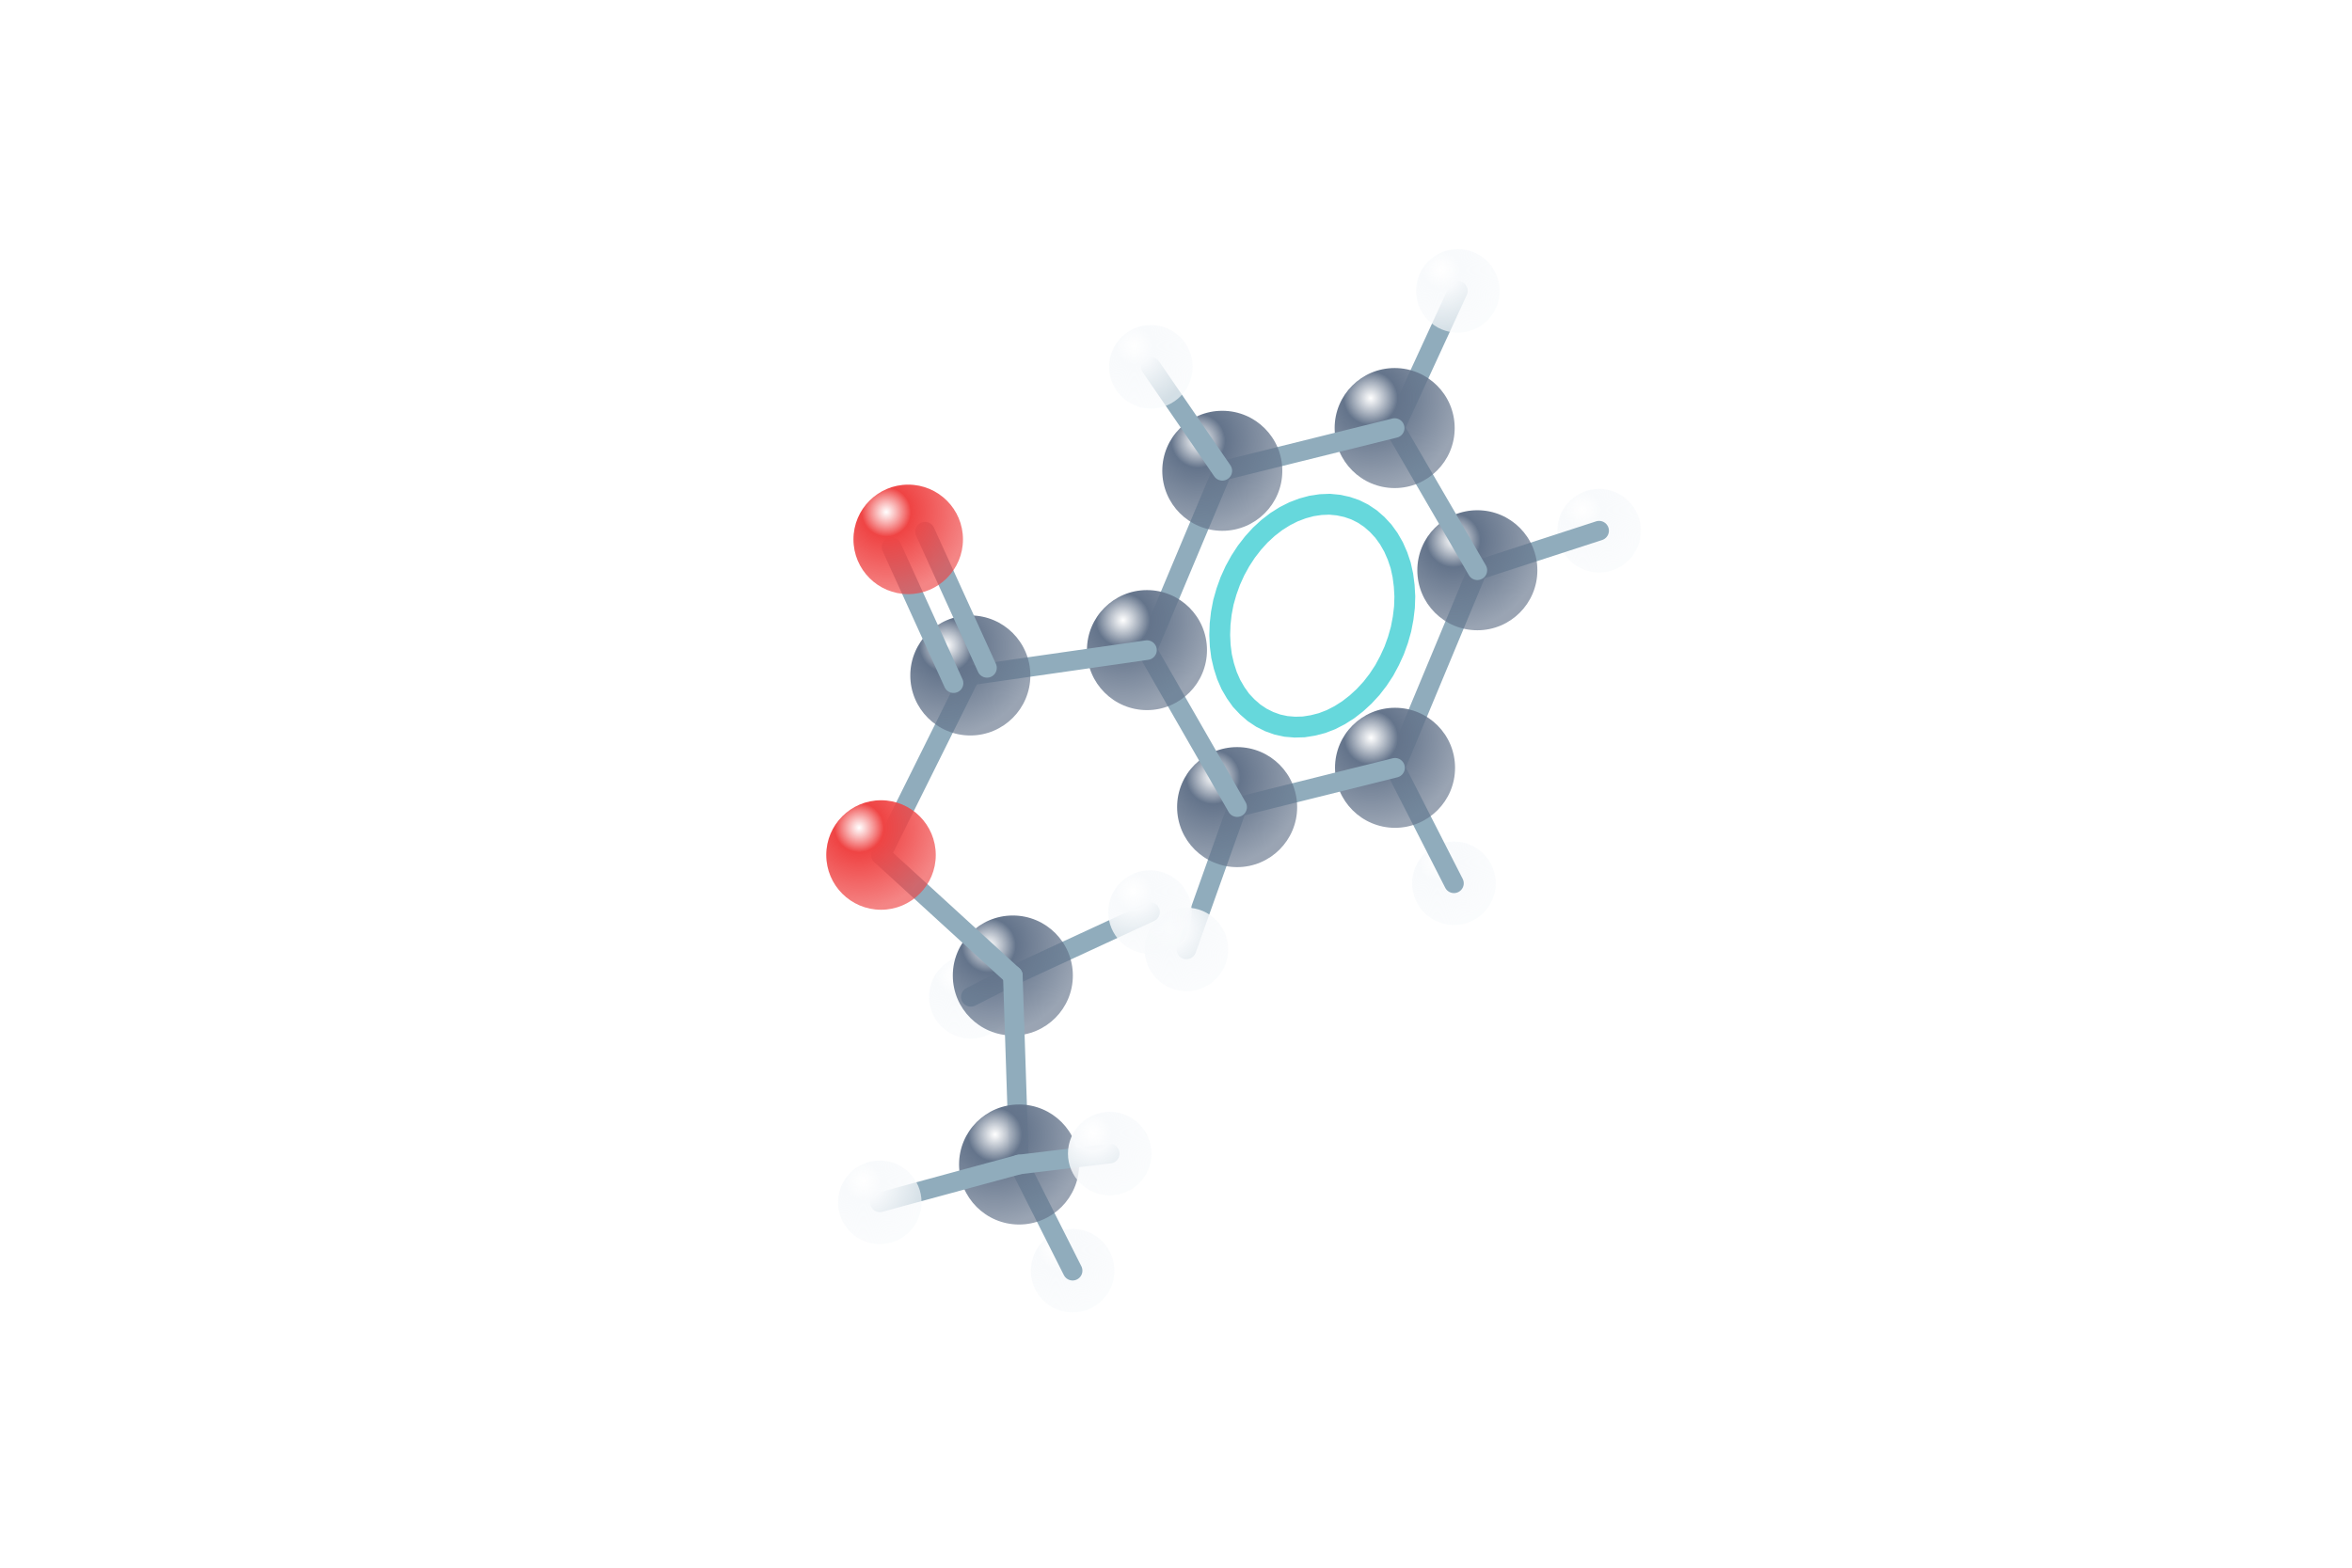
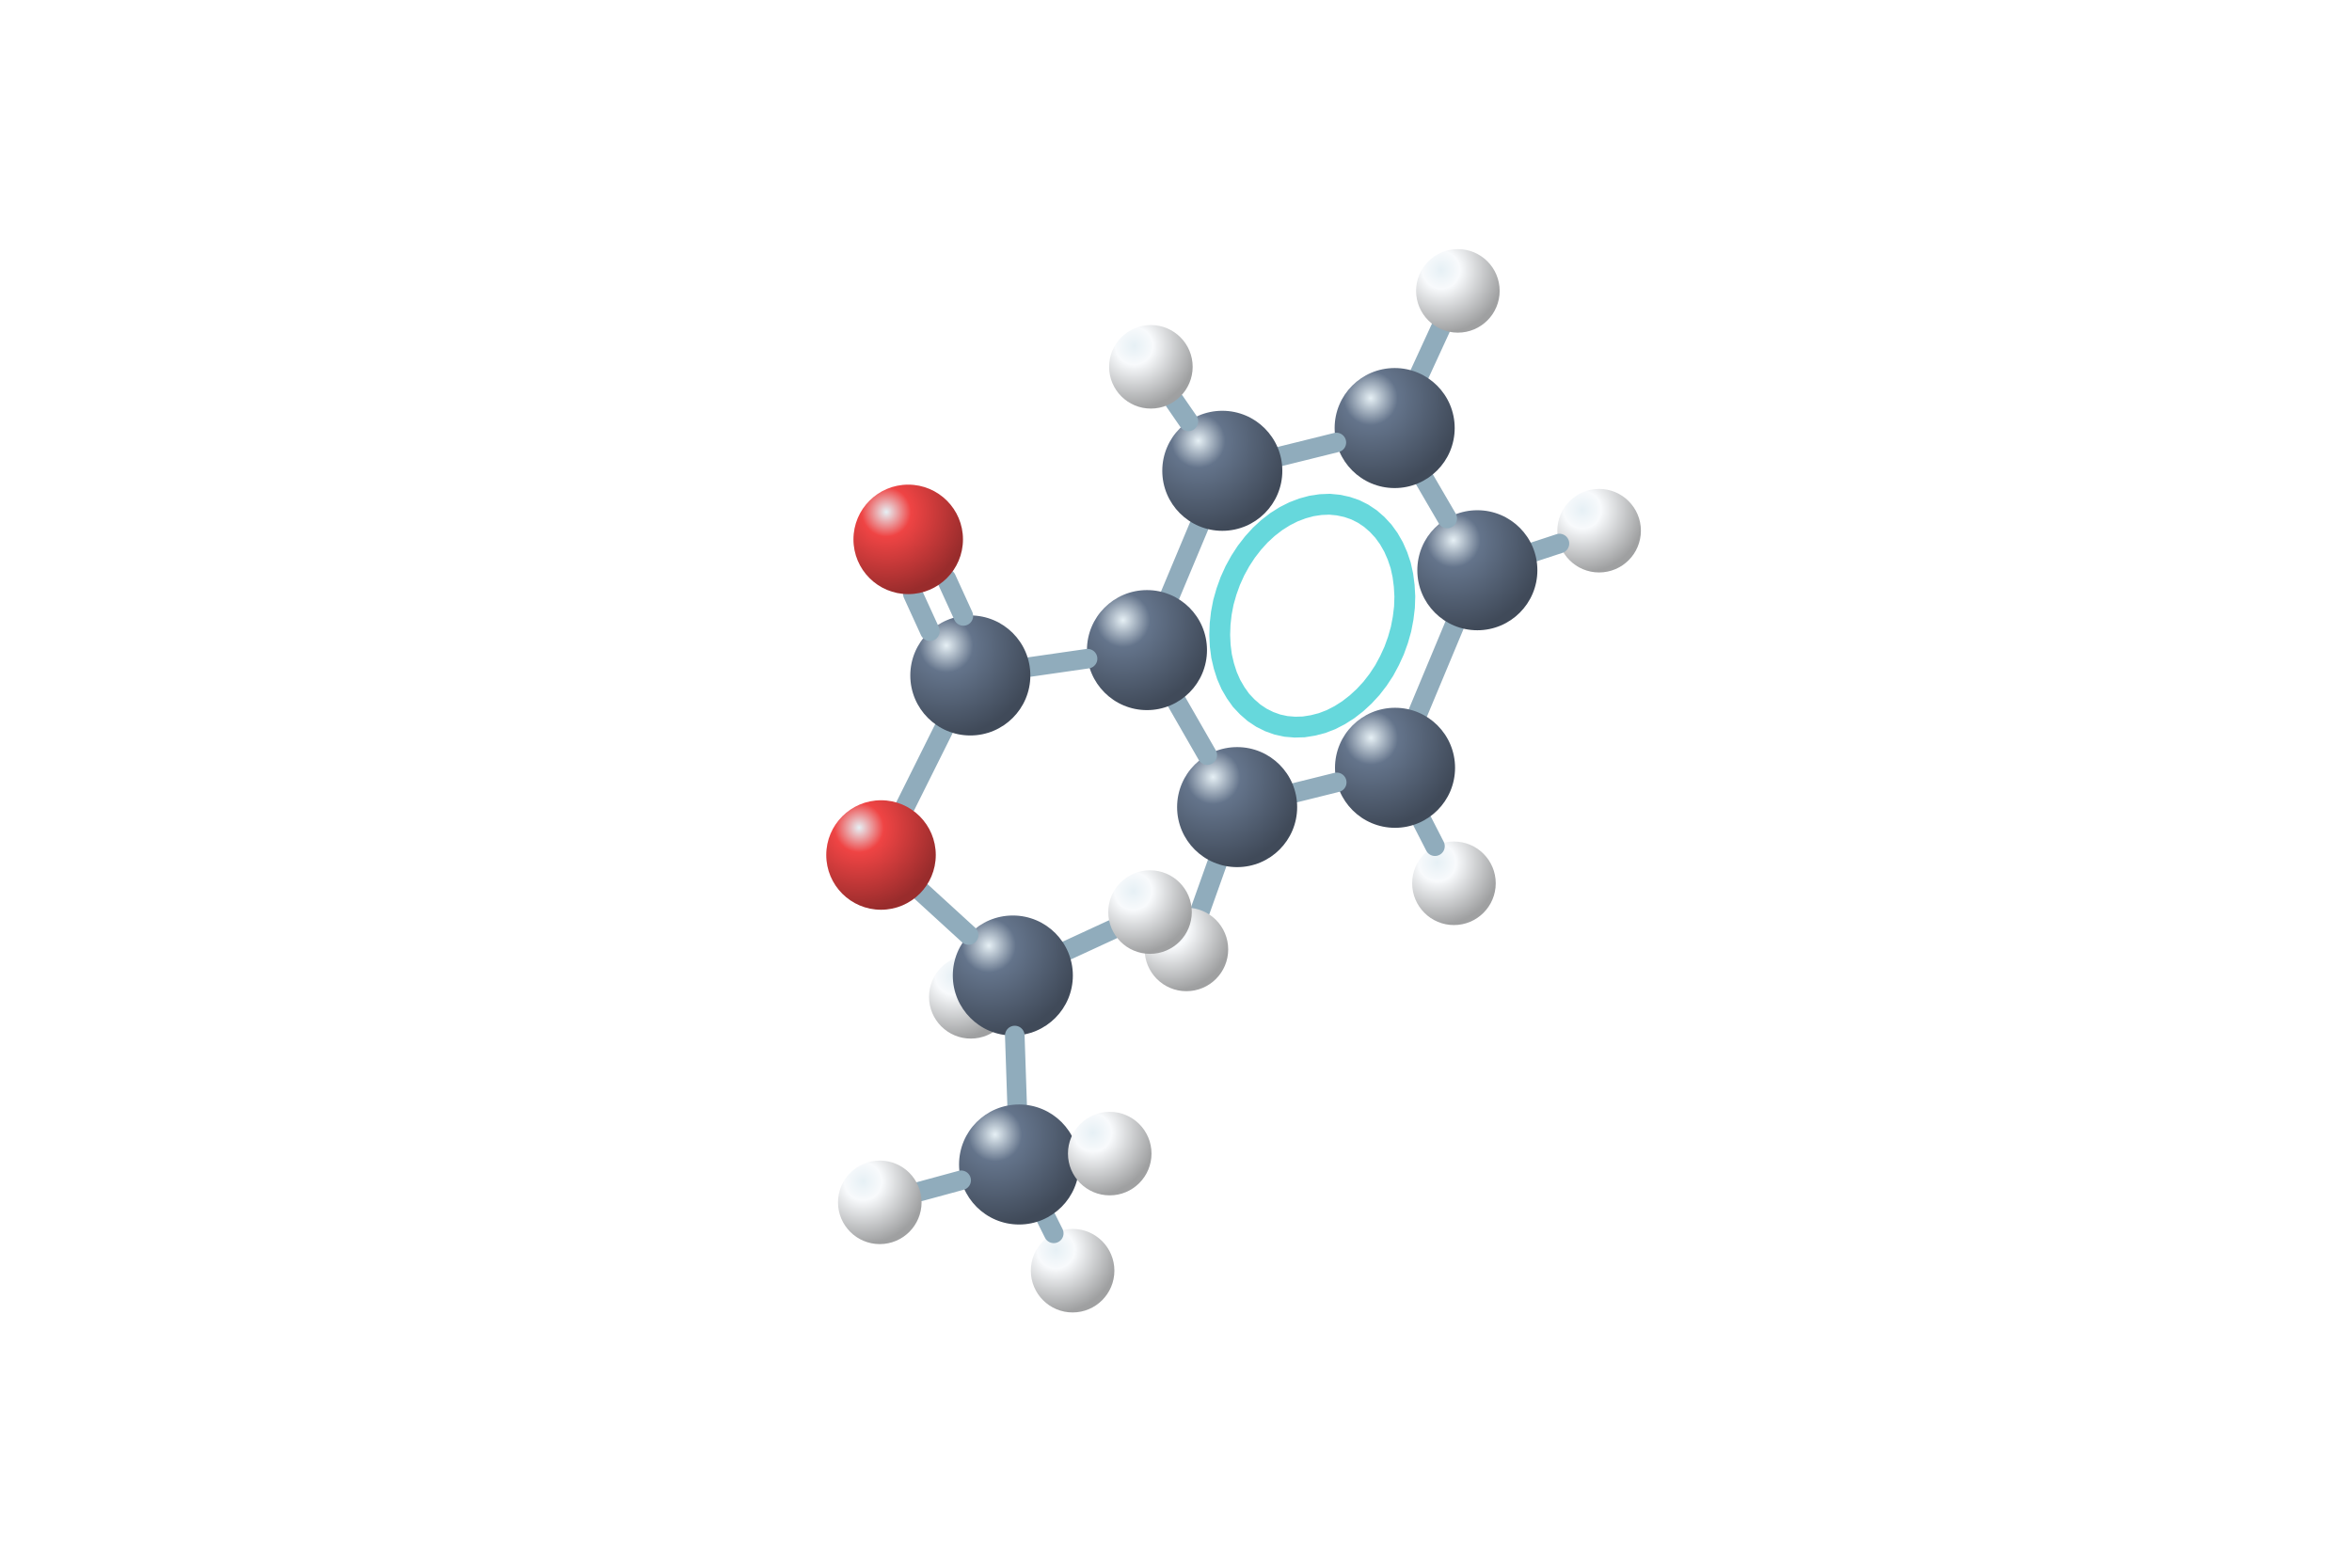
<svg xmlns="http://www.w3.org/2000/svg" viewBox="0 0 192 128">
  <defs>
    <radialGradient id="C" cx="30%" cy="25%" r="75%">
-       <stop stop-color="#fff" stop-opacity=".9" />
+       <stop stop-color="#e6f0f5" />
      <stop offset=".3" stop-color="#64748b" />
-       <stop offset="1" stop-color="#64748b" stop-opacity=".65" />
+       <stop offset="1" stop-color="#404a59" />
    </radialGradient>
    <radialGradient id="O" cx="30%" cy="25%" r="75%">
-       <stop stop-color="#fff" stop-opacity=".9" />
+       <stop stop-color="#e6f0f5" />
      <stop offset=".3" stop-color="#ef4444" />
-       <stop offset="1" stop-color="#ef4444" stop-opacity=".65" />
+       <stop offset="1" stop-color="#992c2c" />
    </radialGradient>
    <radialGradient id="H" cx="30%" cy="25%" r="75%">
-       <stop stop-color="#fff" stop-opacity=".9" />
+       <stop stop-color="#e6f0f5" />
      <stop offset=".3" stop-color="#f8fafc" />
-       <stop offset="1" stop-color="#f8fafc" stop-opacity=".65" />
+       <stop offset="1" stop-color="#9fa0a1" />
    </radialGradient>
  </defs>
  <circle cx="130.54" cy="43.33" r="3.41" fill="url(#H)" />
  <circle cx="118.69" cy="72.12" r="3.41" fill="url(#H)" />
-   <path d="M120.6 46.56L130.54 43.33" stroke="#90acbc" stroke-width="1.6" stroke-linecap="round" />
-   <path d="M113.88 62.69L118.69 72.12" stroke="#90acbc" stroke-width="1.6" stroke-linecap="round" />
-   <path d="M120.6 46.56L113.88 62.69" stroke="#90acbc" stroke-width="1.6" stroke-linecap="round" />
+   <path d="M125.26 45.05L127.3 44.38" stroke="#90acbc" stroke-width="1.6" stroke-linecap="round" />
+   <path d="M116.1 67.06L117.14 69.09" stroke="#90acbc" stroke-width="1.6" stroke-linecap="round" />
+   <path d="M118.72 51.08L115.76 58.17" stroke="#90acbc" stroke-width="1.6" stroke-linecap="round" />
  <circle cx="120.6" cy="46.56" r="4.9" fill="url(#C)" />
  <circle cx="113.88" cy="62.69" r="4.9" fill="url(#C)" />
-   <path d="M113.85 34.95L120.6 46.56" stroke="#90acbc" stroke-width="1.6" stroke-linecap="round" />
-   <path d="M113.88 62.69L100.99 65.9" stroke="#90acbc" stroke-width="1.6" stroke-linecap="round" />
-   <path d="M113.85 34.95L119.01 23.75" stroke="#90acbc" stroke-width="1.6" stroke-linecap="round" />
+   <path d="M116.31 39.19L118.14 42.33" stroke="#90acbc" stroke-width="1.6" stroke-linecap="round" />
+   <path d="M109.12 63.88L105.74 64.72" stroke="#90acbc" stroke-width="1.6" stroke-linecap="round" />
+   <path d="M115.9 30.5L117.58 26.85" stroke="#90acbc" stroke-width="1.6" stroke-linecap="round" />
  <circle cx="119.01" cy="23.75" r="3.41" fill="url(#H)" />
  <circle cx="113.85" cy="34.95" r="4.9" fill="url(#C)" />
-   <path d="M100.99 65.9L96.85 77.52" stroke="#90acbc" stroke-width="1.6" stroke-linecap="round" />
+   <path d="M99.34 70.52L97.99 74.31" stroke="#90acbc" stroke-width="1.6" stroke-linecap="round" />
  <circle cx="96.85" cy="77.52" r="3.41" fill="url(#H)" />
  <path d="M99.57 51.85L99.61 52.72L99.72 53.57L99.91 54.38L100.16 55.16L100.48 55.89L100.87 56.56L101.31 57.18L101.82 57.72L102.37 58.2L102.97 58.6L103.61 58.92L104.28 59.16L104.98 59.31L105.7 59.37L106.43 59.35L107.18 59.23L107.92 59.04L108.65 58.76L109.37 58.39L110.06 57.95L110.73 57.43L111.36 56.85L111.96 56.2L112.5 55.5L113 54.74L113.43 53.94L113.81 53.11L114.12 52.25L114.37 51.37L114.54 50.48L114.65 49.58L114.68 48.7L114.63 47.83L114.52 46.98L114.34 46.16L114.08 45.39L113.76 44.66L113.37 43.98L112.93 43.37L112.42 42.82L111.87 42.34L111.27 41.94L110.63 41.62L109.96 41.39L109.26 41.24L108.54 41.17L107.81 41.2L107.07 41.31L106.33 41.51L105.59 41.79L104.88 42.15L104.18 42.59L103.51 43.11L102.88 43.69L102.29 44.34L101.74 45.05L101.25 45.8L100.81 46.6L100.43 47.44L100.12 48.3L99.87 49.18L99.7 50.07L99.6 50.96Z" fill="none" stroke="#66d8dc" stroke-width="1.7" />
  <circle cx="100.99" cy="65.9" r="4.9" fill="url(#C)" />
  <circle cx="79.25" cy="81.39" r="3.41" fill="url(#H)" />
-   <path d="M99.78 38.44L113.85 34.95" stroke="#90acbc" stroke-width="1.6" stroke-linecap="round" />
-   <path d="M100.99 65.9L93.63 53.08" stroke="#90acbc" stroke-width="1.6" stroke-linecap="round" />
-   <path d="M82.68 79.65L79.25 81.39" stroke="#90acbc" stroke-width="1.6" stroke-linecap="round" />
-   <path d="M93.63 53.08L99.78 38.44" stroke="#90acbc" stroke-width="1.6" stroke-linecap="round" />
+   <path d="M104.53 37.26L109.09 36.13" stroke="#90acbc" stroke-width="1.6" stroke-linecap="round" />
+   <path d="M98.55 61.65L96.07 57.33" stroke="#90acbc" stroke-width="1.6" stroke-linecap="round" />
+   <path d="M95.53 48.57L97.88 42.96" stroke="#90acbc" stroke-width="1.6" stroke-linecap="round" />
  <circle cx="99.78" cy="38.44" r="4.9" fill="url(#C)" />
  <circle cx="93.63" cy="53.08" r="4.9" fill="url(#C)" />
-   <path d="M99.78 38.44L93.95 29.95" stroke="#90acbc" stroke-width="1.6" stroke-linecap="round" />
-   <path d="M82.68 79.65L93.88 74.47" stroke="#90acbc" stroke-width="1.6" stroke-linecap="round" />
+   <path d="M97.01 34.4L95.88 32.76" stroke="#90acbc" stroke-width="1.6" stroke-linecap="round" />
+   <path d="M87.13 77.59L90.79 75.9" stroke="#90acbc" stroke-width="1.6" stroke-linecap="round" />
  <circle cx="82.68" cy="79.65" r="4.9" fill="url(#C)" />
  <circle cx="93.88" cy="74.47" r="3.41" fill="url(#H)" />
  <circle cx="87.56" cy="103.75" r="3.41" fill="url(#H)" />
-   <path d="M93.63 53.08L79.21 55.15" stroke="#90acbc" stroke-width="1.6" stroke-linecap="round" />
-   <path d="M71.92 69.81L82.68 79.65" stroke="#90acbc" stroke-width="1.6" stroke-linecap="round" />
+   <path d="M88.78 53.78L84.06 54.46" stroke="#90acbc" stroke-width="1.6" stroke-linecap="round" />
+   <path d="M75.22 72.82L79.07 76.34" stroke="#90acbc" stroke-width="1.6" stroke-linecap="round" />
  <circle cx="93.95" cy="29.95" r="3.41" fill="url(#H)" />
-   <path d="M82.68 79.65L83.19 95.08" stroke="#90acbc" stroke-width="1.6" stroke-linecap="round" />
-   <path d="M83.19 95.08L87.56 103.75" stroke="#90acbc" stroke-width="1.6" stroke-linecap="round" />
-   <path d="M79.21 55.15L71.92 69.81" stroke="#90acbc" stroke-width="1.6" stroke-linecap="round" />
+   <path d="M82.84 84.55L83.03 90.19" stroke="#90acbc" stroke-width="1.6" stroke-linecap="round" />
+   <path d="M85.4 99.46L86.02 100.7" stroke="#90acbc" stroke-width="1.6" stroke-linecap="round" />
+   <path d="M77.03 59.54L73.91 65.8" stroke="#90acbc" stroke-width="1.6" stroke-linecap="round" />
  <circle cx="79.21" cy="55.15" r="4.9" fill="url(#C)" />
  <circle cx="71.92" cy="69.81" r="4.47" fill="url(#O)" />
  <circle cx="83.19" cy="95.08" r="4.9" fill="url(#C)" />
-   <path d="M83.19 95.08L71.82 98.17" stroke="#90acbc" stroke-width="1.6" stroke-linecap="round" />
-   <path d="M77.84 55.78L72.78 44.66" stroke="#90acbc" stroke-width="1.6" stroke-linecap="round" />
-   <path d="M80.57 54.53L75.51 43.41" stroke="#90acbc" stroke-width="1.6" stroke-linecap="round" />
+   <path d="M78.46 96.37L75.11 97.28" stroke="#90acbc" stroke-width="1.6" stroke-linecap="round" />
+   <path d="M75.91 51.53L74.52 48.49" stroke="#90acbc" stroke-width="1.6" stroke-linecap="round" />
+   <path d="M78.64 50.29L77.25 47.25" stroke="#90acbc" stroke-width="1.6" stroke-linecap="round" />
  <circle cx="71.82" cy="98.17" r="3.41" fill="url(#H)" />
-   <path d="M83.19 95.08L90.59 94.19" stroke="#90acbc" stroke-width="1.6" stroke-linecap="round" />
  <circle cx="74.14" cy="44.04" r="4.47" fill="url(#O)" />
  <circle cx="90.59" cy="94.19" r="3.41" fill="url(#H)" />
</svg>
